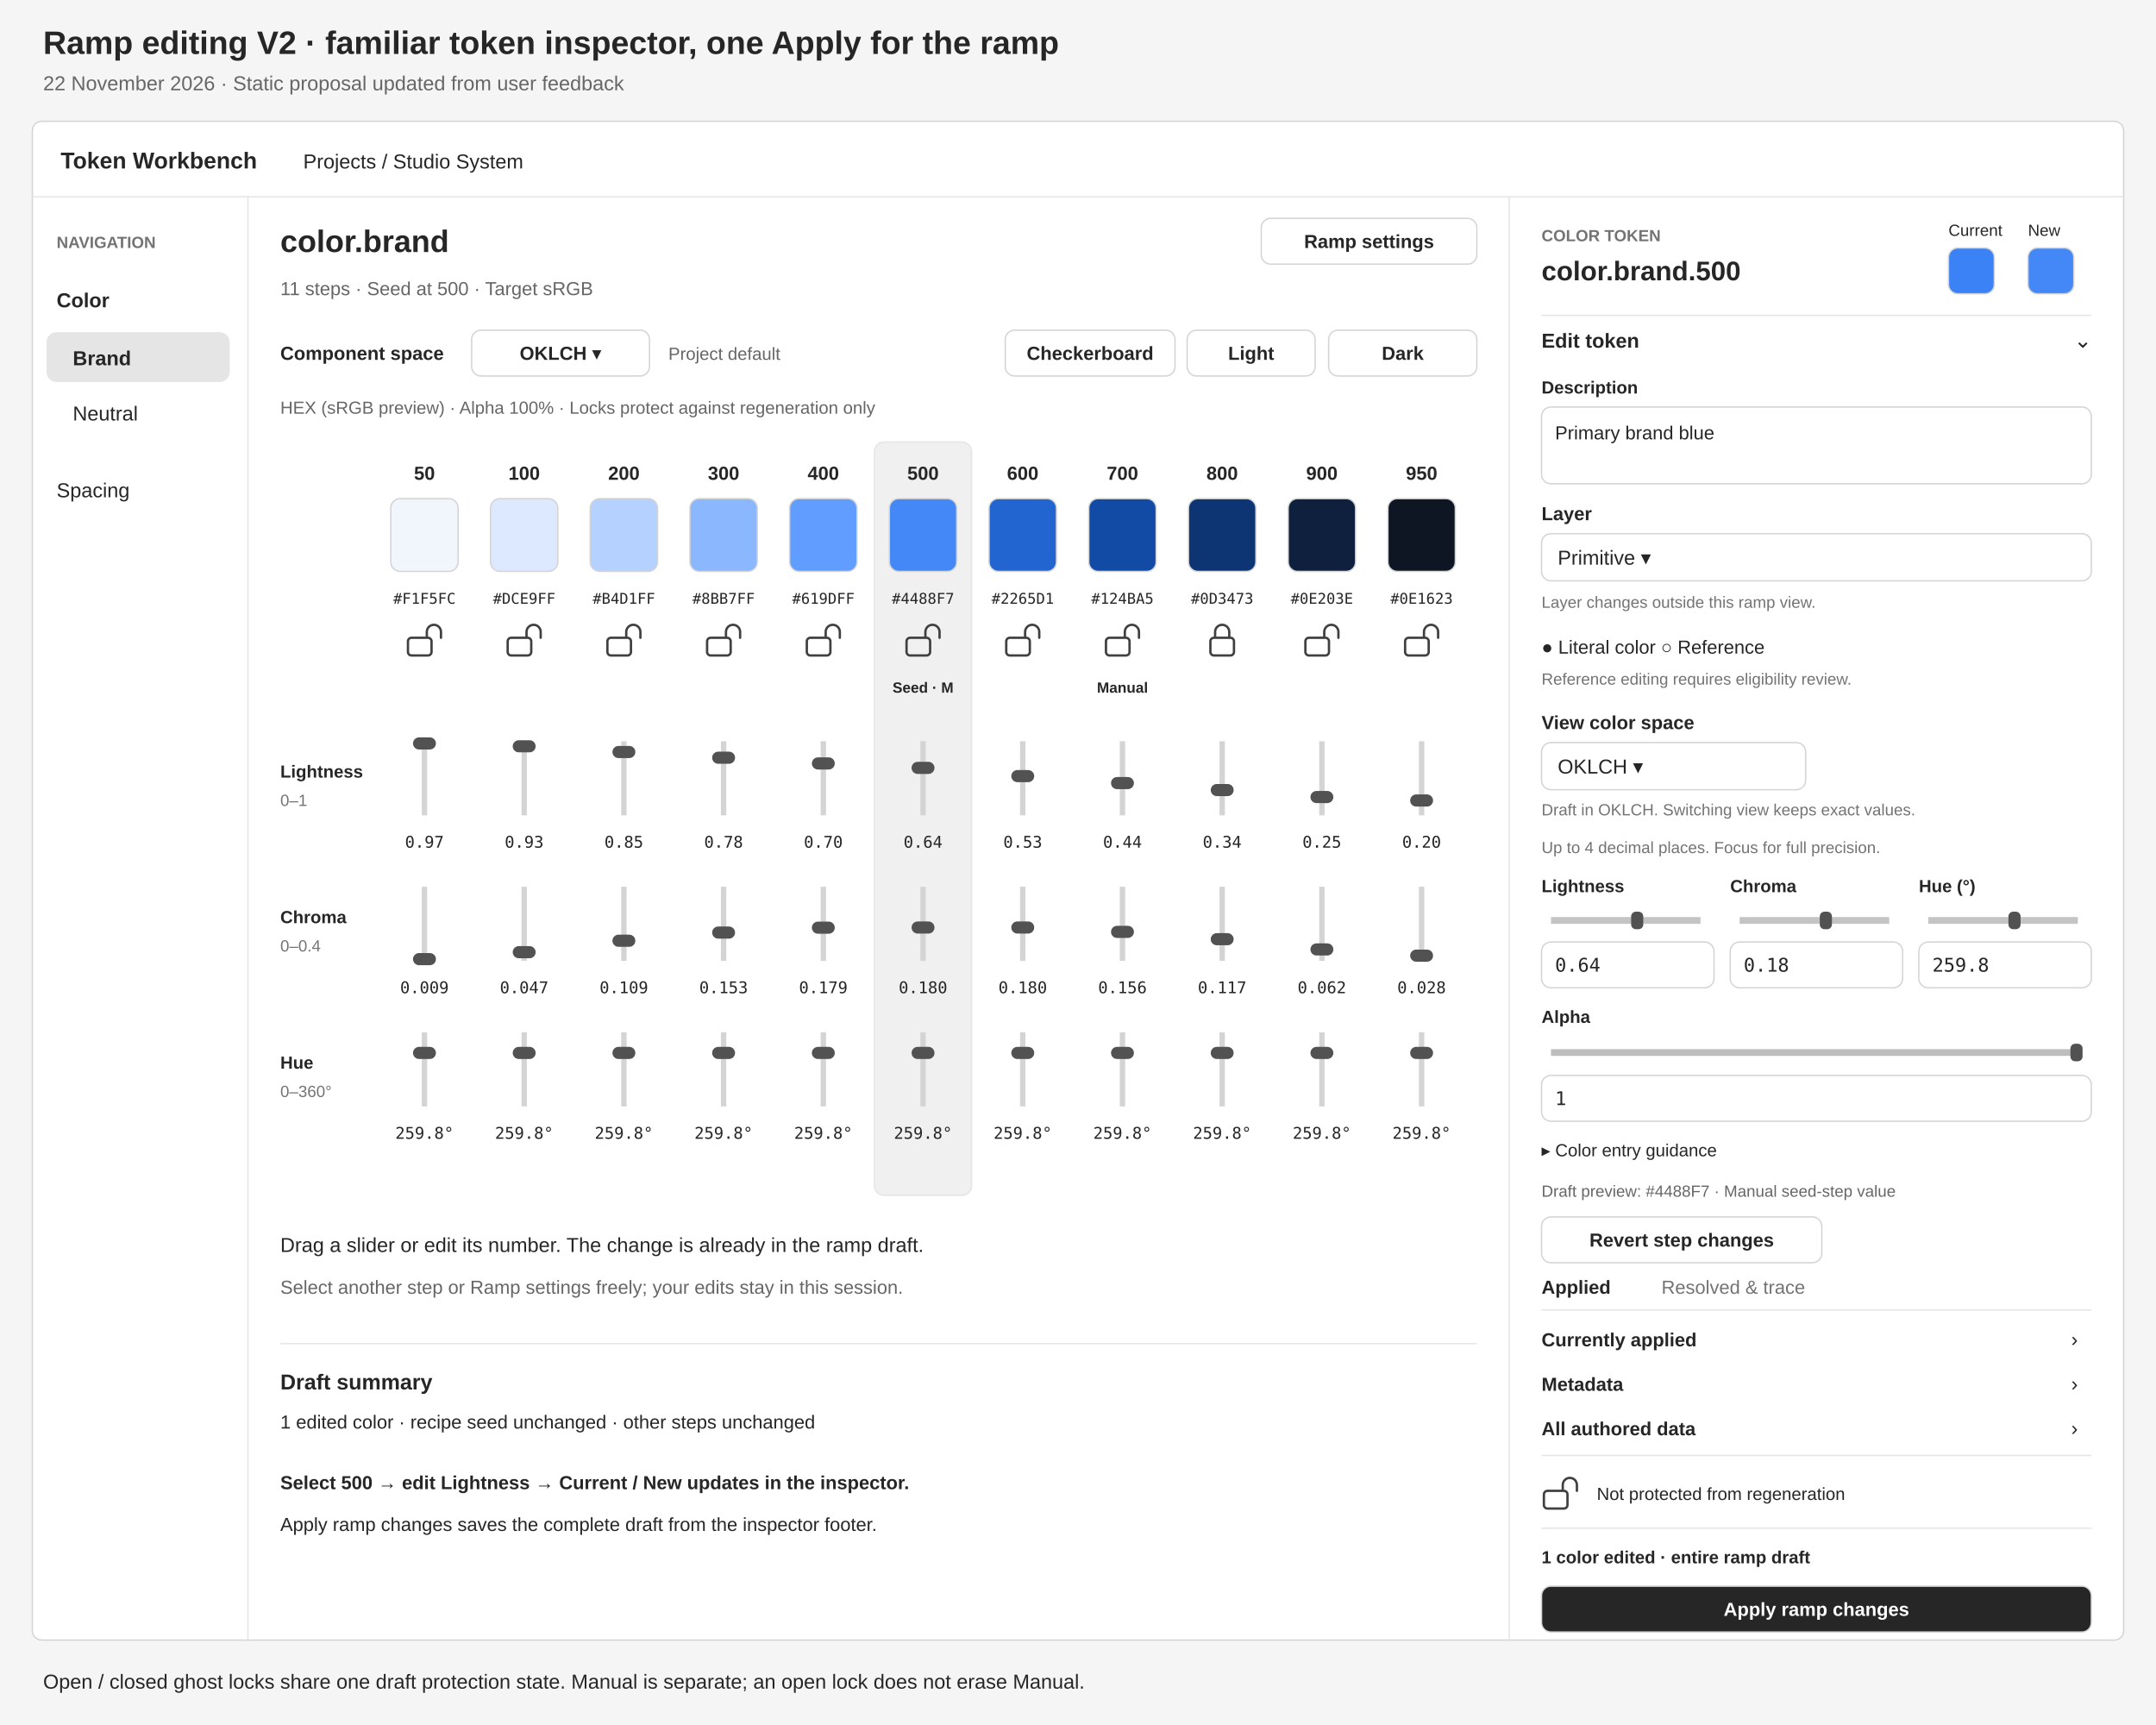
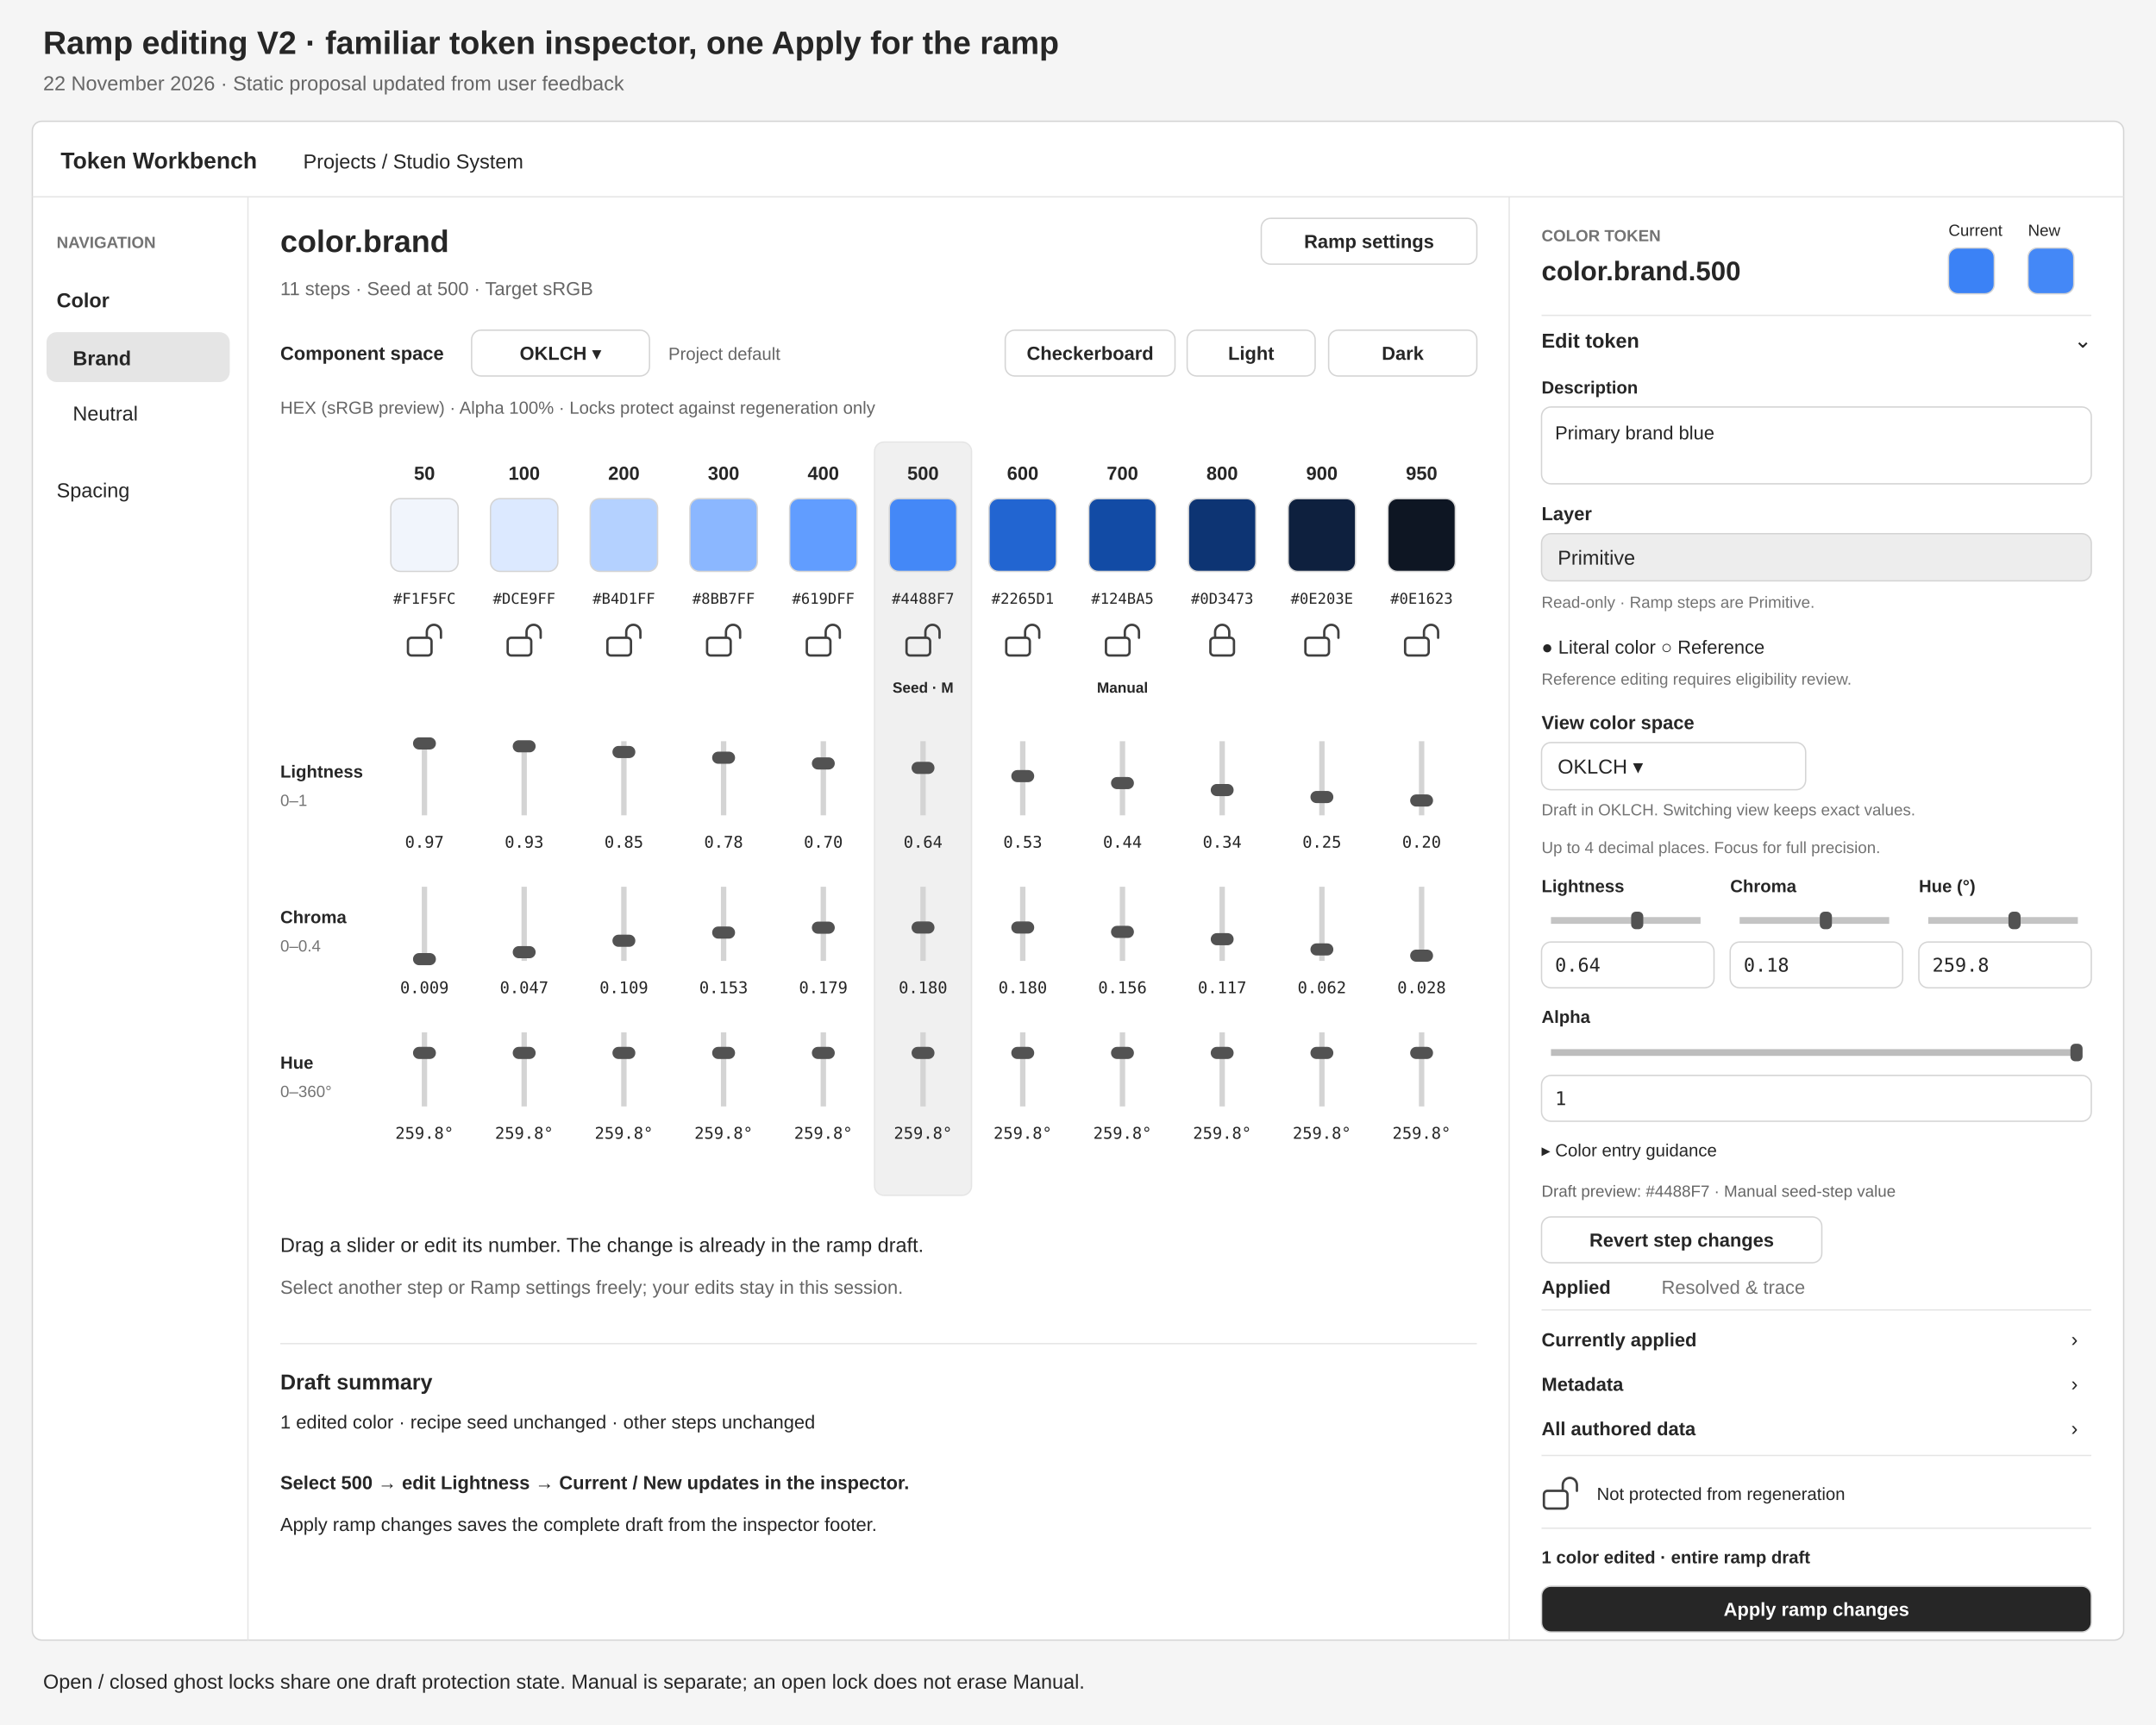
<svg xmlns="http://www.w3.org/2000/svg" width="1600" height="1280" viewBox="0 0 1600 1280">
  <rect width="100%" height="100%" fill="#f5f5f5" />
  <style>text{font-family:Arial,sans-serif} .mono{font-family:Menlo,monospace}</style>
  <text x="32" y="40" font-size="24" font-weight="600" fill="#262626">Ramp editing V2 · familiar token inspector, one Apply for the ramp</text>
  <text x="32" y="67" font-size="15" font-weight="400" fill="#666">22 November 2026 · Static proposal updated from user feedback</text>
  <rect x="24" y="90" width="1552" height="1127" rx="7" fill="#fff" stroke="#d4d4d4" />
  <text x="45" y="125" font-size="17" font-weight="600" fill="#262626">Token Workbench</text>
  <text x="225" y="125" font-size="15" font-weight="400" fill="#262626">Projects / Studio System</text>
  <line x1="24" y1="146" x2="1576" y2="146" stroke="#e5e5e5" stroke-width="1" />
  <line x1="184" y1="146" x2="184" y2="1217" stroke="#e5e5e5" stroke-width="1" />
  <text x="42" y="184" font-size="12" font-weight="600" fill="#737373">NAVIGATION</text>
  <text x="42" y="228" font-size="15" font-weight="600" fill="#262626">Color</text>
  <rect x="35" y="247" width="135" height="36" rx="7" fill="#e5e5e5" stroke="#e5e5e5" />
  <text x="54" y="271" font-size="15" font-weight="600" fill="#262626">Brand</text>
  <text x="54" y="312" font-size="15" font-weight="400" fill="#262626">Neutral</text>
  <text x="42" y="369" font-size="15" font-weight="400" fill="#262626">Spacing</text>
  <line x1="1120" y1="146" x2="1120" y2="1217" stroke="#e5e5e5" stroke-width="1" />
  <text x="208" y="187" font-size="23" font-weight="600" fill="#262626">color.brand</text>
  <rect x="936" y="162" width="160" height="34" rx="7" fill="#fff" stroke="#d4d4d4" />
  <text x="1016.0" y="184" font-size="14" font-weight="600" fill="#262626" text-anchor="middle">Ramp settings</text>
  <text x="208" y="219" font-size="14" font-weight="400" fill="#666">11 steps · Seed at 500 · Target sRGB</text>
  <text x="208" y="267" font-size="14" font-weight="600" fill="#262626">Component space</text>
  <rect x="350" y="245" width="132" height="34" rx="7" fill="#fff" stroke="#d4d4d4" />
  <text x="416.0" y="267" font-size="14" font-weight="600" fill="#262626" text-anchor="middle">OKLCH  ▾</text>
  <text x="496" y="267" font-size="13" font-weight="400" fill="#666">Project default</text>
  <rect x="746" y="245" width="126" height="34" rx="7" fill="#fff" stroke="#d4d4d4" />
  <text x="809.0" y="267" font-size="14" font-weight="600" fill="#262626" text-anchor="middle">Checkerboard</text>
  <rect x="881" y="245" width="95" height="34" rx="7" fill="#fff" stroke="#d4d4d4" />
  <text x="928.5" y="267" font-size="14" font-weight="600" fill="#262626" text-anchor="middle">Light</text>
  <rect x="986" y="245" width="110" height="34" rx="7" fill="#fff" stroke="#d4d4d4" />
  <text x="1041.0" y="267" font-size="14" font-weight="600" fill="#262626" text-anchor="middle">Dark</text>
  <text x="208" y="307" font-size="13" font-weight="400" fill="#666">HEX (sRGB preview) · Alpha 100% · Locks protect against regeneration only</text>
  <rect x="649" y="328" width="72" height="559" rx="7" fill="#f0f0f0" stroke="#e5e5e5" />
  <text x="315" y="356" font-size="14" font-weight="600" fill="#262626" text-anchor="middle">50</text>
  <rect x="290" y="370" width="50" height="54" rx="7" fill="#f1f5fc" stroke="#d4d4d4" />
  <text x="315" y="448" font-size="11" font-weight="400" fill="#262626" text-anchor="middle" class="mono">#F1F5FC</text>
  <svg x="301" y="461" width="28" height="28" viewBox="0 0 24 24" fill="none" stroke="#404040" stroke-width="1.5">
    <path stroke-linecap="round" stroke-linejoin="round" d="M13.5 10.5V6.75a4.5 4.5 0 1 1 9 0v3.75M3.75 21.75h10.5a2.25 2.25 0 0 0 2.25-2.25v-6.75a2.25 2.25 0 0 0-2.25-2.25H3.75a2.25 2.25 0 0 0-2.25 2.25v6.75a2.25 2.25 0 0 0 2.25 2.25Z" />
  </svg>
  <line x1="315" y1="550" x2="315" y2="605" stroke="#d4d4d4" stroke-width="4" />
  <rect x="307" y="547.65" width="16" height="8" rx="4" fill="#525252" stroke="#525252" />
  <text x="315" y="629" font-size="12" font-weight="400" fill="#262626" text-anchor="middle" class="mono">0.97</text>
  <line x1="315" y1="658" x2="315" y2="713" stroke="#d4d4d4" stroke-width="4" />
  <rect x="307" y="707.707" width="16" height="8" rx="4" fill="#525252" stroke="#525252" />
  <text x="315" y="737" font-size="12" font-weight="400" fill="#262626" text-anchor="middle" class="mono">0.009</text>
  <line x1="315" y1="766" x2="315" y2="821" stroke="#d4d4d4" stroke-width="4" />
  <rect x="307" y="777.306" width="16" height="8" rx="4" fill="#525252" stroke="#525252" />
  <text x="315" y="845" font-size="12" font-weight="400" fill="#262626" text-anchor="middle" class="mono">259.8°</text>
  <text x="389" y="356" font-size="14" font-weight="600" fill="#262626" text-anchor="middle">100</text>
  <rect x="364" y="370" width="50" height="54" rx="7" fill="#dce9ff" stroke="#d4d4d4" />
  <text x="389" y="448" font-size="11" font-weight="400" fill="#262626" text-anchor="middle" class="mono">#DCE9FF</text>
  <svg x="375" y="461" width="28" height="28" viewBox="0 0 24 24" fill="none" stroke="#404040" stroke-width="1.5">
    <path stroke-linecap="round" stroke-linejoin="round" d="M13.5 10.5V6.75a4.5 4.5 0 1 1 9 0v3.75M3.75 21.75h10.5a2.25 2.25 0 0 0 2.25-2.25v-6.75a2.25 2.25 0 0 0-2.25-2.25H3.75a2.25 2.25 0 0 0-2.25 2.25v6.75a2.25 2.25 0 0 0 2.25 2.25Z" />
  </svg>
  <line x1="389" y1="550" x2="389" y2="605" stroke="#d4d4d4" stroke-width="4" />
  <rect x="381" y="549.77" width="16" height="8" rx="4" fill="#525252" stroke="#525252" />
  <text x="389" y="629" font-size="12" font-weight="400" fill="#262626" text-anchor="middle" class="mono">0.93</text>
  <line x1="389" y1="658" x2="389" y2="713" stroke="#d4d4d4" stroke-width="4" />
  <rect x="381" y="702.553" width="16" height="8" rx="4" fill="#525252" stroke="#525252" />
  <text x="389" y="737" font-size="12" font-weight="400" fill="#262626" text-anchor="middle" class="mono">0.047</text>
  <line x1="389" y1="766" x2="389" y2="821" stroke="#d4d4d4" stroke-width="4" />
  <rect x="381" y="777.306" width="16" height="8" rx="4" fill="#525252" stroke="#525252" />
  <text x="389" y="845" font-size="12" font-weight="400" fill="#262626" text-anchor="middle" class="mono">259.8°</text>
  <text x="463" y="356" font-size="14" font-weight="600" fill="#262626" text-anchor="middle">200</text>
  <rect x="438" y="370" width="50" height="54" rx="7" fill="#b4d1ff" stroke="#d4d4d4" />
  <text x="463" y="448" font-size="11" font-weight="400" fill="#262626" text-anchor="middle" class="mono">#B4D1FF</text>
  <svg x="449" y="461" width="28" height="28" viewBox="0 0 24 24" fill="none" stroke="#404040" stroke-width="1.5">
    <path stroke-linecap="round" stroke-linejoin="round" d="M13.5 10.5V6.75a4.5 4.5 0 1 1 9 0v3.75M3.75 21.75h10.5a2.25 2.25 0 0 0 2.25-2.25v-6.75a2.25 2.25 0 0 0-2.25-2.25H3.75a2.25 2.25 0 0 0-2.25 2.25v6.75a2.25 2.25 0 0 0 2.25 2.25Z" />
  </svg>
  <line x1="463" y1="550" x2="463" y2="605" stroke="#d4d4d4" stroke-width="4" />
  <rect x="455" y="554.01" width="16" height="8" rx="4" fill="#525252" stroke="#525252" />
  <text x="463" y="629" font-size="12" font-weight="400" fill="#262626" text-anchor="middle" class="mono">0.85</text>
  <line x1="463" y1="658" x2="463" y2="713" stroke="#d4d4d4" stroke-width="4" />
  <rect x="455" y="694.063" width="16" height="8" rx="4" fill="#525252" stroke="#525252" />
  <text x="463" y="737" font-size="12" font-weight="400" fill="#262626" text-anchor="middle" class="mono">0.109</text>
  <line x1="463" y1="766" x2="463" y2="821" stroke="#d4d4d4" stroke-width="4" />
  <rect x="455" y="777.306" width="16" height="8" rx="4" fill="#525252" stroke="#525252" />
  <text x="463" y="845" font-size="12" font-weight="400" fill="#262626" text-anchor="middle" class="mono">259.8°</text>
  <text x="537" y="356" font-size="14" font-weight="600" fill="#262626" text-anchor="middle">300</text>
  <rect x="512" y="370" width="50" height="54" rx="7" fill="#8bb7ff" stroke="#d4d4d4" />
  <text x="537" y="448" font-size="11" font-weight="400" fill="#262626" text-anchor="middle" class="mono">#8BB7FF</text>
  <svg x="523" y="461" width="28" height="28" viewBox="0 0 24 24" fill="none" stroke="#404040" stroke-width="1.5">
    <path stroke-linecap="round" stroke-linejoin="round" d="M13.5 10.5V6.75a4.5 4.5 0 1 1 9 0v3.75M3.75 21.75h10.5a2.25 2.25 0 0 0 2.25-2.25v-6.75a2.25 2.25 0 0 0-2.25-2.25H3.75a2.25 2.25 0 0 0-2.25 2.25v6.75a2.25 2.25 0 0 0 2.25 2.25Z" />
  </svg>
  <line x1="537" y1="550" x2="537" y2="605" stroke="#d4d4d4" stroke-width="4" />
  <rect x="529" y="558.25" width="16" height="8" rx="4" fill="#525252" stroke="#525252" />
  <text x="537" y="629" font-size="12" font-weight="400" fill="#262626" text-anchor="middle" class="mono">0.78</text>
  <line x1="537" y1="658" x2="537" y2="713" stroke="#d4d4d4" stroke-width="4" />
  <rect x="529" y="687.999" width="16" height="8" rx="4" fill="#525252" stroke="#525252" />
  <text x="537" y="737" font-size="12" font-weight="400" fill="#262626" text-anchor="middle" class="mono">0.153</text>
  <line x1="537" y1="766" x2="537" y2="821" stroke="#d4d4d4" stroke-width="4" />
  <rect x="529" y="777.306" width="16" height="8" rx="4" fill="#525252" stroke="#525252" />
  <text x="537" y="845" font-size="12" font-weight="400" fill="#262626" text-anchor="middle" class="mono">259.8°</text>
  <text x="611" y="356" font-size="14" font-weight="600" fill="#262626" text-anchor="middle">400</text>
  <rect x="586" y="370" width="50" height="54" rx="7" fill="#619dff" stroke="#d4d4d4" />
  <text x="611" y="448" font-size="11" font-weight="400" fill="#262626" text-anchor="middle" class="mono">#619DFF</text>
  <svg x="597" y="461" width="28" height="28" viewBox="0 0 24 24" fill="none" stroke="#404040" stroke-width="1.5">
    <path stroke-linecap="round" stroke-linejoin="round" d="M13.5 10.5V6.75a4.5 4.5 0 1 1 9 0v3.75M3.75 21.75h10.5a2.25 2.25 0 0 0 2.25-2.25v-6.75a2.25 2.25 0 0 0-2.25-2.25H3.75a2.25 2.25 0 0 0-2.25 2.25v6.75a2.25 2.25 0 0 0 2.25 2.25Z" />
  </svg>
  <line x1="611" y1="550" x2="611" y2="605" stroke="#d4d4d4" stroke-width="4" />
  <rect x="603" y="562.49" width="16" height="8" rx="4" fill="#525252" stroke="#525252" />
  <text x="611" y="629" font-size="12" font-weight="400" fill="#262626" text-anchor="middle" class="mono">0.70</text>
  <line x1="611" y1="658" x2="611" y2="713" stroke="#d4d4d4" stroke-width="4" />
  <rect x="603" y="684.361" width="16" height="8" rx="4" fill="#525252" stroke="#525252" />
  <text x="611" y="737" font-size="12" font-weight="400" fill="#262626" text-anchor="middle" class="mono">0.179</text>
  <line x1="611" y1="766" x2="611" y2="821" stroke="#d4d4d4" stroke-width="4" />
  <rect x="603" y="777.306" width="16" height="8" rx="4" fill="#525252" stroke="#525252" />
  <text x="611" y="845" font-size="12" font-weight="400" fill="#262626" text-anchor="middle" class="mono">259.8°</text>
  <text x="685" y="356" font-size="14" font-weight="600" fill="#262626" text-anchor="middle">500</text>
  <rect x="660" y="370" width="50" height="54" rx="7" fill="#4488f7" stroke="#d4d4d4" />
  <text x="685" y="448" font-size="11" font-weight="400" fill="#262626" text-anchor="middle" class="mono">#4488F7</text>
  <svg x="671" y="461" width="28" height="28" viewBox="0 0 24 24" fill="none" stroke="#404040" stroke-width="1.5">
    <path stroke-linecap="round" stroke-linejoin="round" d="M13.5 10.5V6.75a4.5 4.5 0 1 1 9 0v3.75M3.75 21.75h10.5a2.25 2.25 0 0 0 2.25-2.25v-6.75a2.25 2.25 0 0 0-2.25-2.25H3.75a2.25 2.25 0 0 0-2.25 2.25v6.75a2.25 2.25 0 0 0 2.25 2.25Z" />
  </svg>
  <text x="685" y="514" font-size="11" font-weight="600" fill="#262626" text-anchor="middle">Seed · M</text>
  <line x1="685" y1="550" x2="685" y2="605" stroke="#d4d4d4" stroke-width="4" />
  <rect x="677" y="565.8" width="16" height="8" rx="4" fill="#525252" stroke="#525252" />
  <text x="685" y="629" font-size="12" font-weight="400" fill="#262626" text-anchor="middle" class="mono">0.64</text>
  <line x1="685" y1="658" x2="685" y2="713" stroke="#d4d4d4" stroke-width="4" />
  <rect x="677" y="684.25" width="16" height="8" rx="4" fill="#525252" stroke="#525252" />
  <text x="685" y="737" font-size="12" font-weight="400" fill="#262626" text-anchor="middle" class="mono">0.180</text>
  <line x1="685" y1="766" x2="685" y2="821" stroke="#d4d4d4" stroke-width="4" />
  <rect x="677" y="777.308" width="16" height="8" rx="4" fill="#525252" stroke="#525252" />
  <text x="685" y="845" font-size="12" font-weight="400" fill="#262626" text-anchor="middle" class="mono">259.8°</text>
  <text x="759" y="356" font-size="14" font-weight="600" fill="#262626" text-anchor="middle">600</text>
  <rect x="734" y="370" width="50" height="54" rx="7" fill="#2265d1" stroke="#d4d4d4" />
  <text x="759" y="448" font-size="11" font-weight="400" fill="#262626" text-anchor="middle" class="mono">#2265D1</text>
  <svg x="745" y="461" width="28" height="28" viewBox="0 0 24 24" fill="none" stroke="#404040" stroke-width="1.5">
    <path stroke-linecap="round" stroke-linejoin="round" d="M13.5 10.5V6.75a4.5 4.5 0 1 1 9 0v3.75M3.75 21.75h10.5a2.25 2.25 0 0 0 2.25-2.25v-6.75a2.25 2.25 0 0 0-2.25-2.25H3.75a2.25 2.25 0 0 0-2.25 2.25v6.75a2.25 2.25 0 0 0 2.25 2.25Z" />
  </svg>
  <line x1="759" y1="550" x2="759" y2="605" stroke="#d4d4d4" stroke-width="4" />
  <rect x="751" y="571.901" width="16" height="8" rx="4" fill="#525252" stroke="#525252" />
  <text x="759" y="629" font-size="12" font-weight="400" fill="#262626" text-anchor="middle" class="mono">0.53</text>
  <line x1="759" y1="658" x2="759" y2="713" stroke="#d4d4d4" stroke-width="4" />
  <rect x="751" y="684.233" width="16" height="8" rx="4" fill="#525252" stroke="#525252" />
  <text x="759" y="737" font-size="12" font-weight="400" fill="#262626" text-anchor="middle" class="mono">0.180</text>
  <line x1="759" y1="766" x2="759" y2="821" stroke="#d4d4d4" stroke-width="4" />
  <rect x="751" y="777.306" width="16" height="8" rx="4" fill="#525252" stroke="#525252" />
  <text x="759" y="845" font-size="12" font-weight="400" fill="#262626" text-anchor="middle" class="mono">259.8°</text>
  <text x="833" y="356" font-size="14" font-weight="600" fill="#262626" text-anchor="middle">700</text>
  <rect x="808" y="370" width="50" height="54" rx="7" fill="#124ba5" stroke="#d4d4d4" />
  <text x="833" y="448" font-size="11" font-weight="400" fill="#262626" text-anchor="middle" class="mono">#124BA5</text>
  <svg x="819" y="461" width="28" height="28" viewBox="0 0 24 24" fill="none" stroke="#404040" stroke-width="1.5">
    <path stroke-linecap="round" stroke-linejoin="round" d="M13.5 10.5V6.75a4.5 4.5 0 1 1 9 0v3.75M3.75 21.75h10.5a2.25 2.25 0 0 0 2.25-2.25v-6.75a2.25 2.25 0 0 0-2.25-2.25H3.75a2.25 2.25 0 0 0-2.25 2.25v6.75a2.25 2.25 0 0 0 2.25 2.25Z" />
  </svg>
  <text x="833" y="514" font-size="11" font-weight="600" fill="#262626" text-anchor="middle">Manual</text>
  <line x1="833" y1="550" x2="833" y2="605" stroke="#d4d4d4" stroke-width="4" />
  <rect x="825" y="577.072" width="16" height="8" rx="4" fill="#525252" stroke="#525252" />
  <text x="833" y="629" font-size="12" font-weight="400" fill="#262626" text-anchor="middle" class="mono">0.44</text>
  <line x1="833" y1="658" x2="833" y2="713" stroke="#d4d4d4" stroke-width="4" />
  <rect x="825" y="687.489" width="16" height="8" rx="4" fill="#525252" stroke="#525252" />
  <text x="833" y="737" font-size="12" font-weight="400" fill="#262626" text-anchor="middle" class="mono">0.156</text>
  <line x1="833" y1="766" x2="833" y2="821" stroke="#d4d4d4" stroke-width="4" />
  <rect x="825" y="777.306" width="16" height="8" rx="4" fill="#525252" stroke="#525252" />
  <text x="833" y="845" font-size="12" font-weight="400" fill="#262626" text-anchor="middle" class="mono">259.8°</text>
  <text x="907" y="356" font-size="14" font-weight="600" fill="#262626" text-anchor="middle">800</text>
  <rect x="882" y="370" width="50" height="54" rx="7" fill="#0d3473" stroke="#d4d4d4" />
  <text x="907" y="448" font-size="11" font-weight="400" fill="#262626" text-anchor="middle" class="mono">#0D3473</text>
  <svg x="893" y="461" width="28" height="28" viewBox="0 0 24 24" fill="none" stroke="#404040" stroke-width="1.5">
    <path stroke-linecap="round" stroke-linejoin="round" d="M16.5 10.5V6.75a4.5 4.5 0 1 0-9 0v3.75m-.75 11.25h10.5a2.25 2.25 0 0 0 2.25-2.25v-6.75a2.25 2.25 0 0 0-2.25-2.25H6.75a2.25 2.25 0 0 0-2.25 2.25v6.75a2.25 2.25 0 0 0 2.25 2.25Z" />
  </svg>
  <line x1="907" y1="550" x2="907" y2="605" stroke="#d4d4d4" stroke-width="4" />
  <rect x="899" y="582.243" width="16" height="8" rx="4" fill="#525252" stroke="#525252" />
  <text x="907" y="629" font-size="12" font-weight="400" fill="#262626" text-anchor="middle" class="mono">0.34</text>
  <line x1="907" y1="658" x2="907" y2="713" stroke="#d4d4d4" stroke-width="4" />
  <rect x="899" y="692.914" width="16" height="8" rx="4" fill="#525252" stroke="#525252" />
  <text x="907" y="737" font-size="12" font-weight="400" fill="#262626" text-anchor="middle" class="mono">0.117</text>
  <line x1="907" y1="766" x2="907" y2="821" stroke="#d4d4d4" stroke-width="4" />
  <rect x="899" y="777.306" width="16" height="8" rx="4" fill="#525252" stroke="#525252" />
  <text x="907" y="845" font-size="12" font-weight="400" fill="#262626" text-anchor="middle" class="mono">259.8°</text>
  <text x="981" y="356" font-size="14" font-weight="600" fill="#262626" text-anchor="middle">900</text>
  <rect x="956" y="370" width="50" height="54" rx="7" fill="#0e203e" stroke="#d4d4d4" />
  <text x="981" y="448" font-size="11" font-weight="400" fill="#262626" text-anchor="middle" class="mono">#0E203E</text>
  <svg x="967" y="461" width="28" height="28" viewBox="0 0 24 24" fill="none" stroke="#404040" stroke-width="1.5">
    <path stroke-linecap="round" stroke-linejoin="round" d="M13.5 10.5V6.75a4.5 4.5 0 1 1 9 0v3.75M3.75 21.75h10.5a2.25 2.25 0 0 0 2.25-2.25v-6.75a2.25 2.25 0 0 0-2.25-2.25H3.75a2.25 2.25 0 0 0-2.25 2.25v6.75a2.25 2.25 0 0 0 2.25 2.25Z" />
  </svg>
  <line x1="981" y1="550" x2="981" y2="605" stroke="#d4d4d4" stroke-width="4" />
  <rect x="973" y="587.414" width="16" height="8" rx="4" fill="#525252" stroke="#525252" />
  <text x="981" y="629" font-size="12" font-weight="400" fill="#262626" text-anchor="middle" class="mono">0.25</text>
  <line x1="981" y1="658" x2="981" y2="713" stroke="#d4d4d4" stroke-width="4" />
  <rect x="973" y="700.51" width="16" height="8" rx="4" fill="#525252" stroke="#525252" />
  <text x="981" y="737" font-size="12" font-weight="400" fill="#262626" text-anchor="middle" class="mono">0.062</text>
  <line x1="981" y1="766" x2="981" y2="821" stroke="#d4d4d4" stroke-width="4" />
  <rect x="973" y="777.306" width="16" height="8" rx="4" fill="#525252" stroke="#525252" />
  <text x="981" y="845" font-size="12" font-weight="400" fill="#262626" text-anchor="middle" class="mono">259.8°</text>
  <text x="1055" y="356" font-size="14" font-weight="600" fill="#262626" text-anchor="middle">950</text>
  <rect x="1030" y="370" width="50" height="54" rx="7" fill="#0e1623" stroke="#d4d4d4" />
  <text x="1055" y="448" font-size="11" font-weight="400" fill="#262626" text-anchor="middle" class="mono">#0E1623</text>
  <svg x="1041" y="461" width="28" height="28" viewBox="0 0 24 24" fill="none" stroke="#404040" stroke-width="1.5">
    <path stroke-linecap="round" stroke-linejoin="round" d="M13.5 10.5V6.75a4.5 4.5 0 1 1 9 0v3.75M3.75 21.75h10.5a2.25 2.25 0 0 0 2.25-2.25v-6.75a2.25 2.25 0 0 0-2.25-2.25H3.75a2.25 2.25 0 0 0-2.25 2.25v6.75a2.25 2.25 0 0 0 2.25 2.25Z" />
  </svg>
  <line x1="1055" y1="550" x2="1055" y2="605" stroke="#d4d4d4" stroke-width="4" />
  <rect x="1047" y="590.0" width="16" height="8" rx="4" fill="#525252" stroke="#525252" />
  <text x="1055" y="629" font-size="12" font-weight="400" fill="#262626" text-anchor="middle" class="mono">0.20</text>
  <line x1="1055" y1="658" x2="1055" y2="713" stroke="#d4d4d4" stroke-width="4" />
  <rect x="1047" y="705.122" width="16" height="8" rx="4" fill="#525252" stroke="#525252" />
  <text x="1055" y="737" font-size="12" font-weight="400" fill="#262626" text-anchor="middle" class="mono">0.028</text>
  <line x1="1055" y1="766" x2="1055" y2="821" stroke="#d4d4d4" stroke-width="4" />
  <rect x="1047" y="777.306" width="16" height="8" rx="4" fill="#525252" stroke="#525252" />
  <text x="1055" y="845" font-size="12" font-weight="400" fill="#262626" text-anchor="middle" class="mono">259.8°</text>
  <text x="208" y="577" font-size="13" font-weight="600" fill="#262626">Lightness</text>
  <text x="208" y="598" font-size="12" font-weight="400" fill="#737373">0–1</text>
  <text x="208" y="685" font-size="13" font-weight="600" fill="#262626">Chroma</text>
  <text x="208" y="706" font-size="12" font-weight="400" fill="#737373">0–0.4</text>
  <text x="208" y="793" font-size="13" font-weight="600" fill="#262626">Hue</text>
  <text x="208" y="814" font-size="12" font-weight="400" fill="#737373">0–360°</text>
  <text x="208" y="929" font-size="15" font-weight="400" fill="#262626">Drag a slider or edit its number. The change is already in the ramp draft.</text>
  <text x="208" y="960" font-size="14" font-weight="400" fill="#666">Select another step or Ramp settings freely; your edits stay in this session.</text>
  <line x1="208" y1="997" x2="1096" y2="997" stroke="#e5e5e5" stroke-width="1" />
  <text x="208" y="1031" font-size="16" font-weight="600" fill="#262626">Draft summary</text>
  <text x="208" y="1060" font-size="14" font-weight="400" fill="#262626">1 edited color · recipe seed unchanged · other steps unchanged</text>
  <text x="208" y="1105" font-size="14" font-weight="600" fill="#262626">Select 500 → edit Lightness → Current / New updates in the inspector.</text>
  <text x="208" y="1136" font-size="14" font-weight="400" fill="#262626">Apply ramp changes saves the complete draft from the inspector footer.</text>
  <text x="1144" y="179" font-size="12" font-weight="600" fill="#737373">COLOR TOKEN</text>
  <text x="1144" y="208" font-size="20" font-weight="600" fill="#262626">color.brand.500</text>
  <text x="1446" y="175" font-size="12" font-weight="400" fill="#262626">Current</text>
  <text x="1505" y="175" font-size="12" font-weight="400" fill="#262626">New</text>
  <rect x="1446" y="184" width="34" height="34" rx="7" fill="#3b82f6" stroke="#d4d4d4" />
  <rect x="1505" y="184" width="34" height="34" rx="7" fill="#4488f7" stroke="#d4d4d4" />
  <line x1="1144" y1="234" x2="1552" y2="234" stroke="#e5e5e5" stroke-width="1" />
  <text x="1144" y="258" font-size="15" font-weight="600" fill="#262626">Edit token</text>
  <text x="1539" y="258" font-size="16" font-weight="400" fill="#262626">⌄</text>
  <text x="1144" y="292" font-size="13" font-weight="600" fill="#262626">Description</text>
  <rect x="1144" y="302" width="408" height="57" rx="7" fill="#fff" stroke="#d4d4d4" />
  <text x="1154" y="326" font-size="14" font-weight="400" fill="#262626">Primary brand blue</text>
  <text x="1144" y="386" font-size="14" font-weight="600" fill="#262626">Layer</text>
-   <rect x="1144" y="396" width="408" height="35" rx="7" fill="#fff" stroke="#d4d4d4" />
-   <text x="1156" y="419" font-size="15" font-weight="400" fill="#262626">Primitive  ▾</text>
-   <text x="1144" y="451" font-size="12" font-weight="400" fill="#737373">Layer changes outside this ramp view.</text>
+   <rect x="1144" y="396" width="408" height="35" rx="7" fill="#ededed" stroke="#d4d4d4" />
+   <text x="1156" y="419" font-size="15" font-weight="400" fill="#262626">Primitive</text>
+   <text x="1144" y="451" font-size="12" font-weight="400" fill="#737373">Read-only · Ramp steps are Primitive.</text>
  <text x="1144" y="485" font-size="14" font-weight="400" fill="#262626">● Literal color       ○ Reference</text>
  <text x="1144" y="508" font-size="12" font-weight="400" fill="#737373">Reference editing requires eligibility review.</text>
  <text x="1144" y="541" font-size="14" font-weight="600" fill="#262626">View color space</text>
  <rect x="1144" y="551" width="196" height="35" rx="7" fill="#fff" stroke="#d4d4d4" />
  <text x="1156" y="574" font-size="15" font-weight="400" fill="#262626">OKLCH  ▾</text>
  <text x="1144" y="605" font-size="12" font-weight="400" fill="#737373">Draft in OKLCH. Switching view keeps exact values.</text>
  <text x="1144" y="633" font-size="12" font-weight="400" fill="#737373">Up to 4 decimal places. Focus for full precision.</text>
  <text x="1144" y="662" font-size="13" font-weight="600" fill="#262626">Lightness</text>
  <line x1="1151" y1="683" x2="1262" y2="683" stroke="#c4c4c4" stroke-width="5" />
  <rect x="1211" y="677" width="8" height="12" rx="3" fill="#525252" stroke="#525252" />
  <rect x="1144" y="699" width="128" height="34" rx="7" fill="#fff" stroke="#d4d4d4" />
  <text x="1154" y="721" font-size="14" font-weight="400" fill="#262626" class="mono">0.64</text>
  <text x="1284" y="662" font-size="13" font-weight="600" fill="#262626">Chroma</text>
  <line x1="1291" y1="683" x2="1402" y2="683" stroke="#c4c4c4" stroke-width="5" />
  <rect x="1351" y="677" width="8" height="12" rx="3" fill="#525252" stroke="#525252" />
  <rect x="1284" y="699" width="128" height="34" rx="7" fill="#fff" stroke="#d4d4d4" />
  <text x="1294" y="721" font-size="14" font-weight="400" fill="#262626" class="mono">0.18</text>
  <text x="1424" y="662" font-size="13" font-weight="600" fill="#262626">Hue (°)</text>
  <line x1="1431" y1="683" x2="1542" y2="683" stroke="#c4c4c4" stroke-width="5" />
  <rect x="1491" y="677" width="8" height="12" rx="3" fill="#525252" stroke="#525252" />
  <rect x="1424" y="699" width="128" height="34" rx="7" fill="#fff" stroke="#d4d4d4" />
  <text x="1434" y="721" font-size="14" font-weight="400" fill="#262626" class="mono">259.8</text>
  <text x="1144" y="759" font-size="13" font-weight="600" fill="#262626">Alpha</text>
  <line x1="1151" y1="781" x2="1544" y2="781" stroke="#bdbdbd" stroke-width="5" />
  <rect x="1537" y="775" width="8" height="12" rx="3" fill="#525252" stroke="#525252" />
  <rect x="1144" y="798" width="408" height="34" rx="7" fill="#fff" stroke="#d4d4d4" />
  <text x="1154" y="820" font-size="14" font-weight="400" fill="#262626" class="mono">1</text>
  <text x="1144" y="858" font-size="13" font-weight="400" fill="#262626">▸ Color entry guidance</text>
  <text x="1144" y="888" font-size="12" font-weight="400" fill="#666">Draft preview: #4488F7 · Manual seed-step value</text>
  <rect x="1144" y="903" width="208" height="34" rx="7" fill="#fff" stroke="#d4d4d4" />
  <text x="1248.0" y="925" font-size="14" font-weight="600" fill="#262626" text-anchor="middle">Revert step changes</text>
  <text x="1144" y="960" font-size="14" font-weight="600" fill="#262626">Applied</text>
  <text x="1233" y="960" font-size="14" font-weight="400" fill="#737373">Resolved &amp; trace</text>
  <line x1="1144" y1="972" x2="1552" y2="972" stroke="#e5e5e5" stroke-width="1" />
  <text x="1144" y="999" font-size="14" font-weight="600" fill="#262626">Currently applied</text>
  <text x="1537" y="999" font-size="15" font-weight="400" fill="#262626">›</text>
  <text x="1144" y="1032" font-size="14" font-weight="600" fill="#262626">Metadata</text>
  <text x="1537" y="1032" font-size="15" font-weight="400" fill="#262626">›</text>
  <text x="1144" y="1065" font-size="14" font-weight="600" fill="#262626">All authored data</text>
  <text x="1537" y="1065" font-size="15" font-weight="400" fill="#262626">›</text>
  <line x1="1144" y1="1080" x2="1552" y2="1080" stroke="#e5e5e5" stroke-width="1" />
  <svg x="1144" y="1094" width="28" height="28" viewBox="0 0 24 24" fill="none" stroke="#404040" stroke-width="1.5">
    <path stroke-linecap="round" stroke-linejoin="round" d="M13.5 10.5V6.75a4.5 4.5 0 1 1 9 0v3.75M3.75 21.75h10.5a2.25 2.25 0 0 0 2.25-2.25v-6.75a2.25 2.25 0 0 0-2.25-2.25H3.75a2.25 2.25 0 0 0-2.25 2.25v6.75a2.25 2.25 0 0 0 2.25 2.25Z" />
  </svg>
  <text x="1185" y="1113" font-size="13" font-weight="400" fill="#262626">Not protected from regeneration</text>
  <line x1="1144" y1="1134" x2="1552" y2="1134" stroke="#e5e5e5" stroke-width="1" />
  <text x="1144" y="1160" font-size="13" font-weight="600" fill="#262626">1 color edited · entire ramp draft</text>
  <rect x="1144" y="1177" width="408" height="34" rx="7" fill="#262626" stroke="#d4d4d4" />
  <text x="1348.0" y="1199" font-size="14" font-weight="600" fill="#fff" text-anchor="middle">Apply ramp changes</text>
  <text x="32" y="1253" font-size="15" font-weight="400" fill="#262626">Open / closed ghost locks share one draft protection state. Manual is separate; an open lock does not erase Manual.</text>
</svg>
